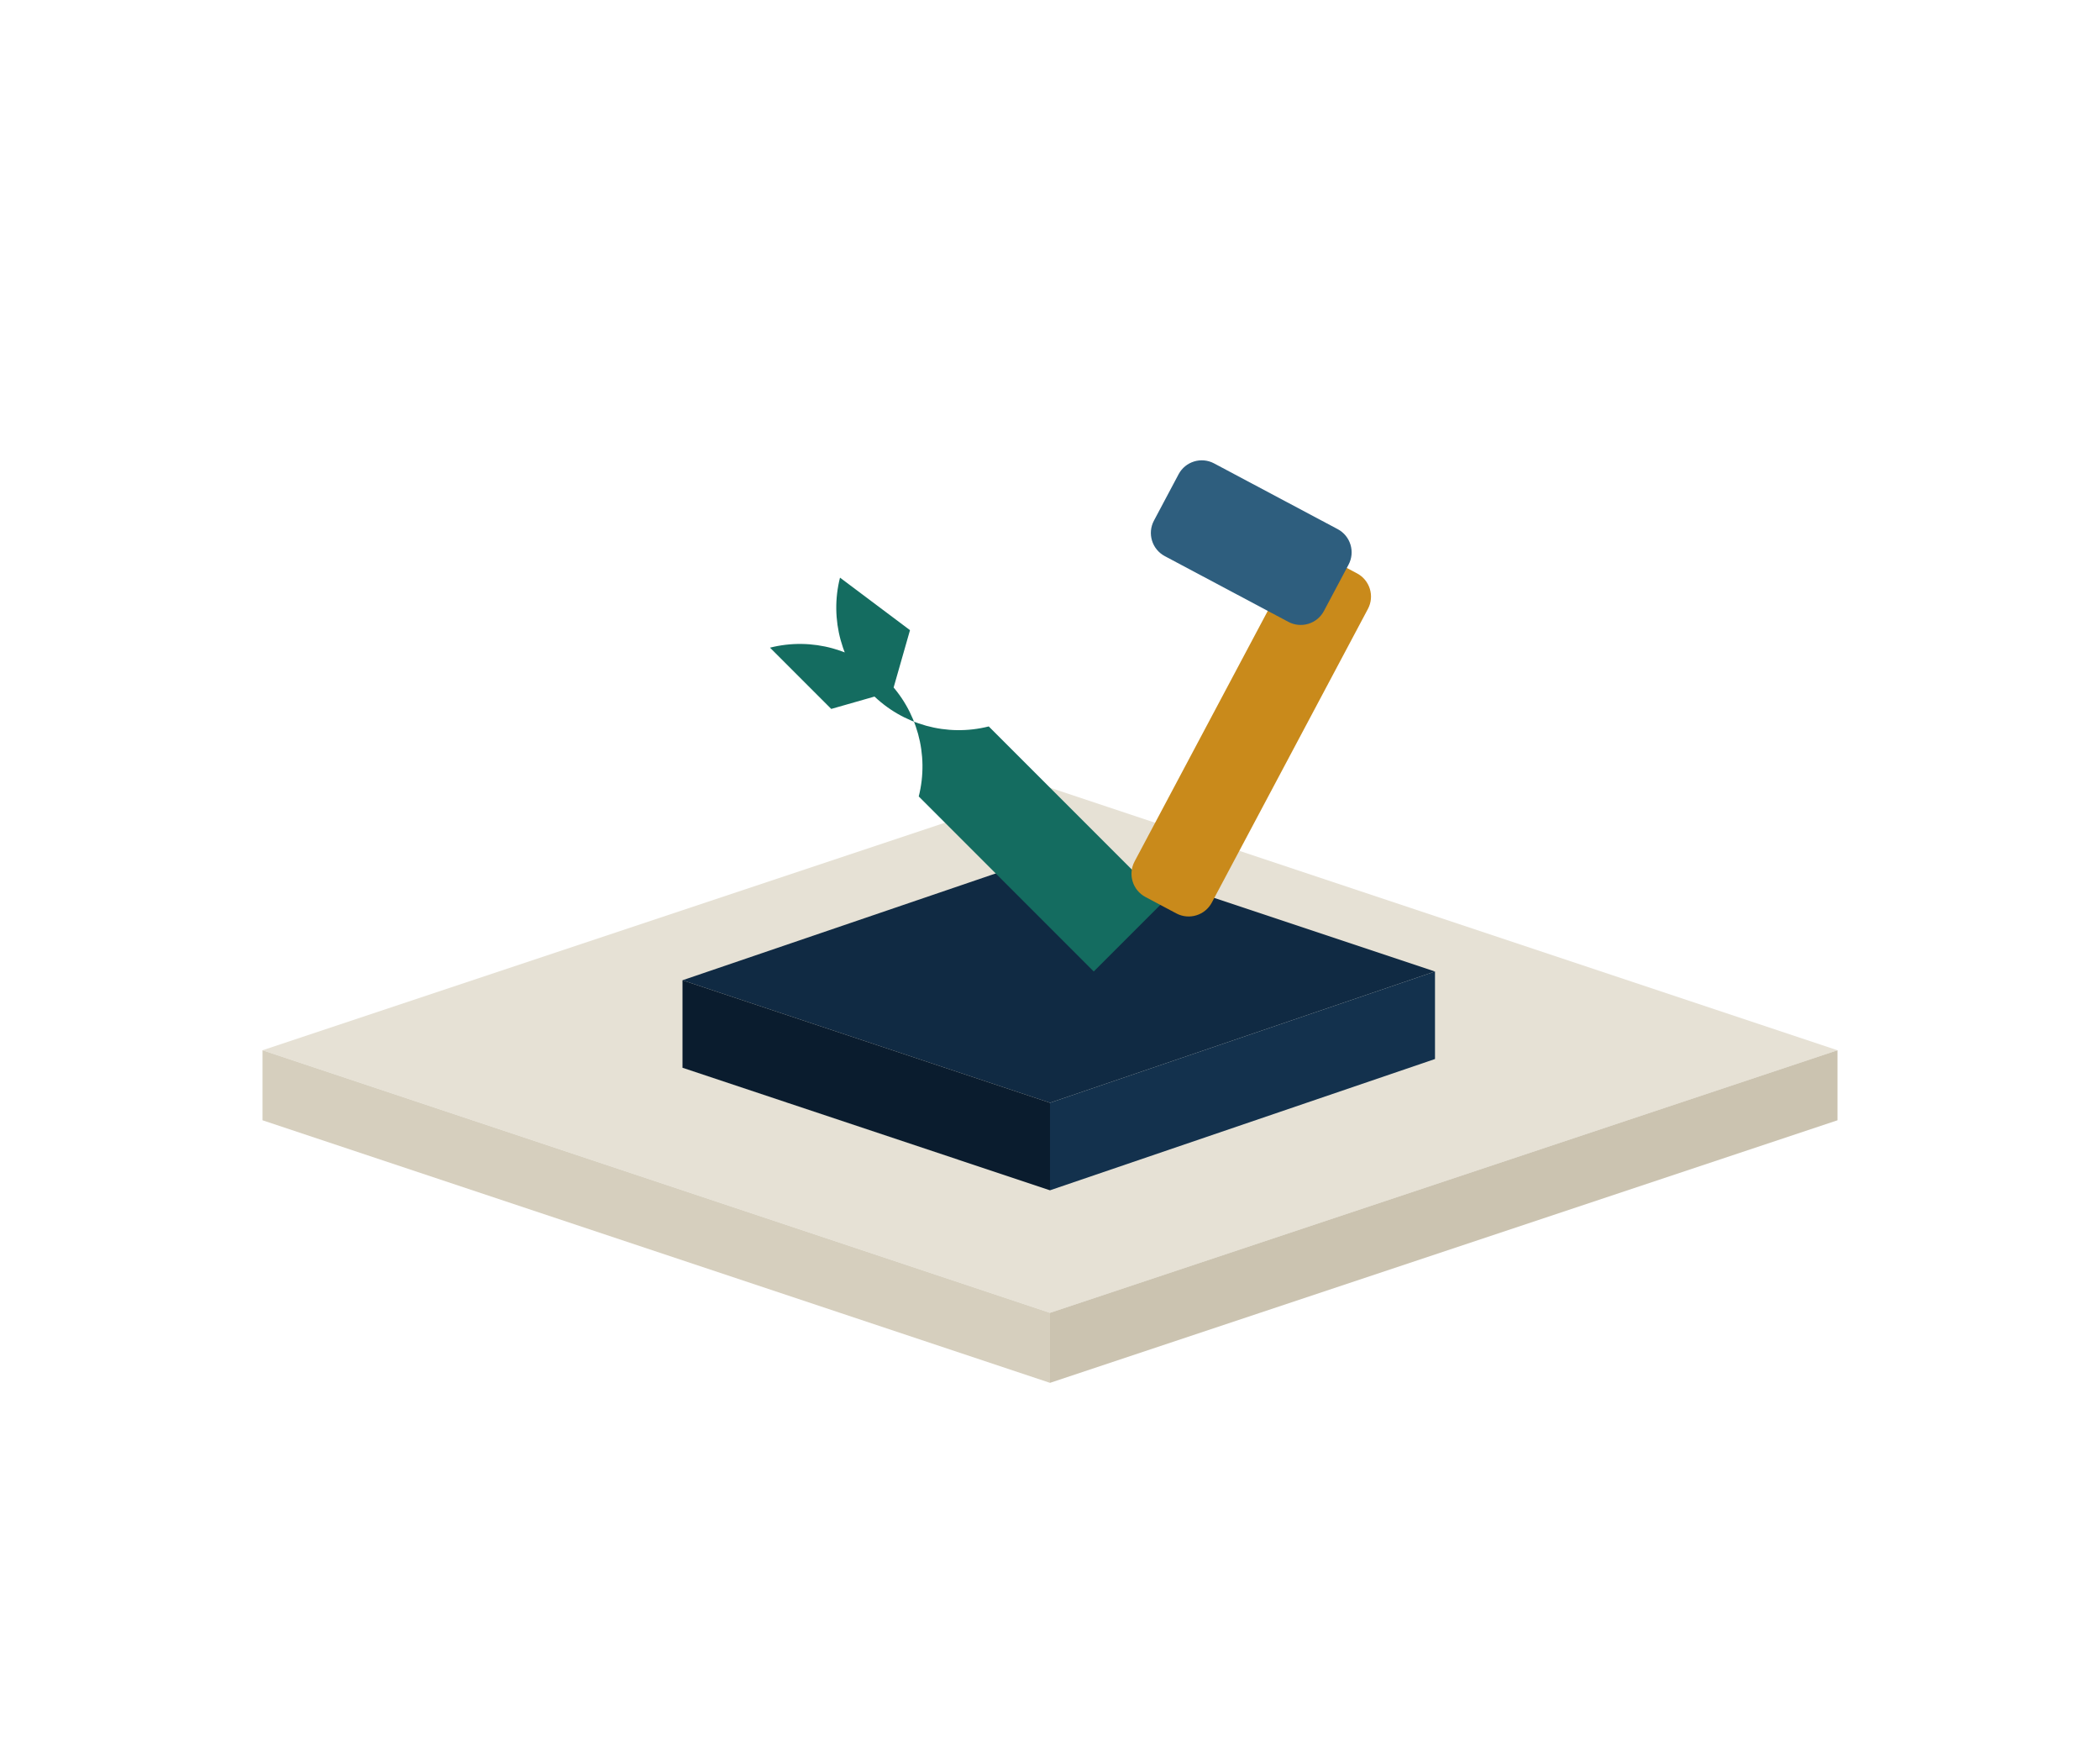
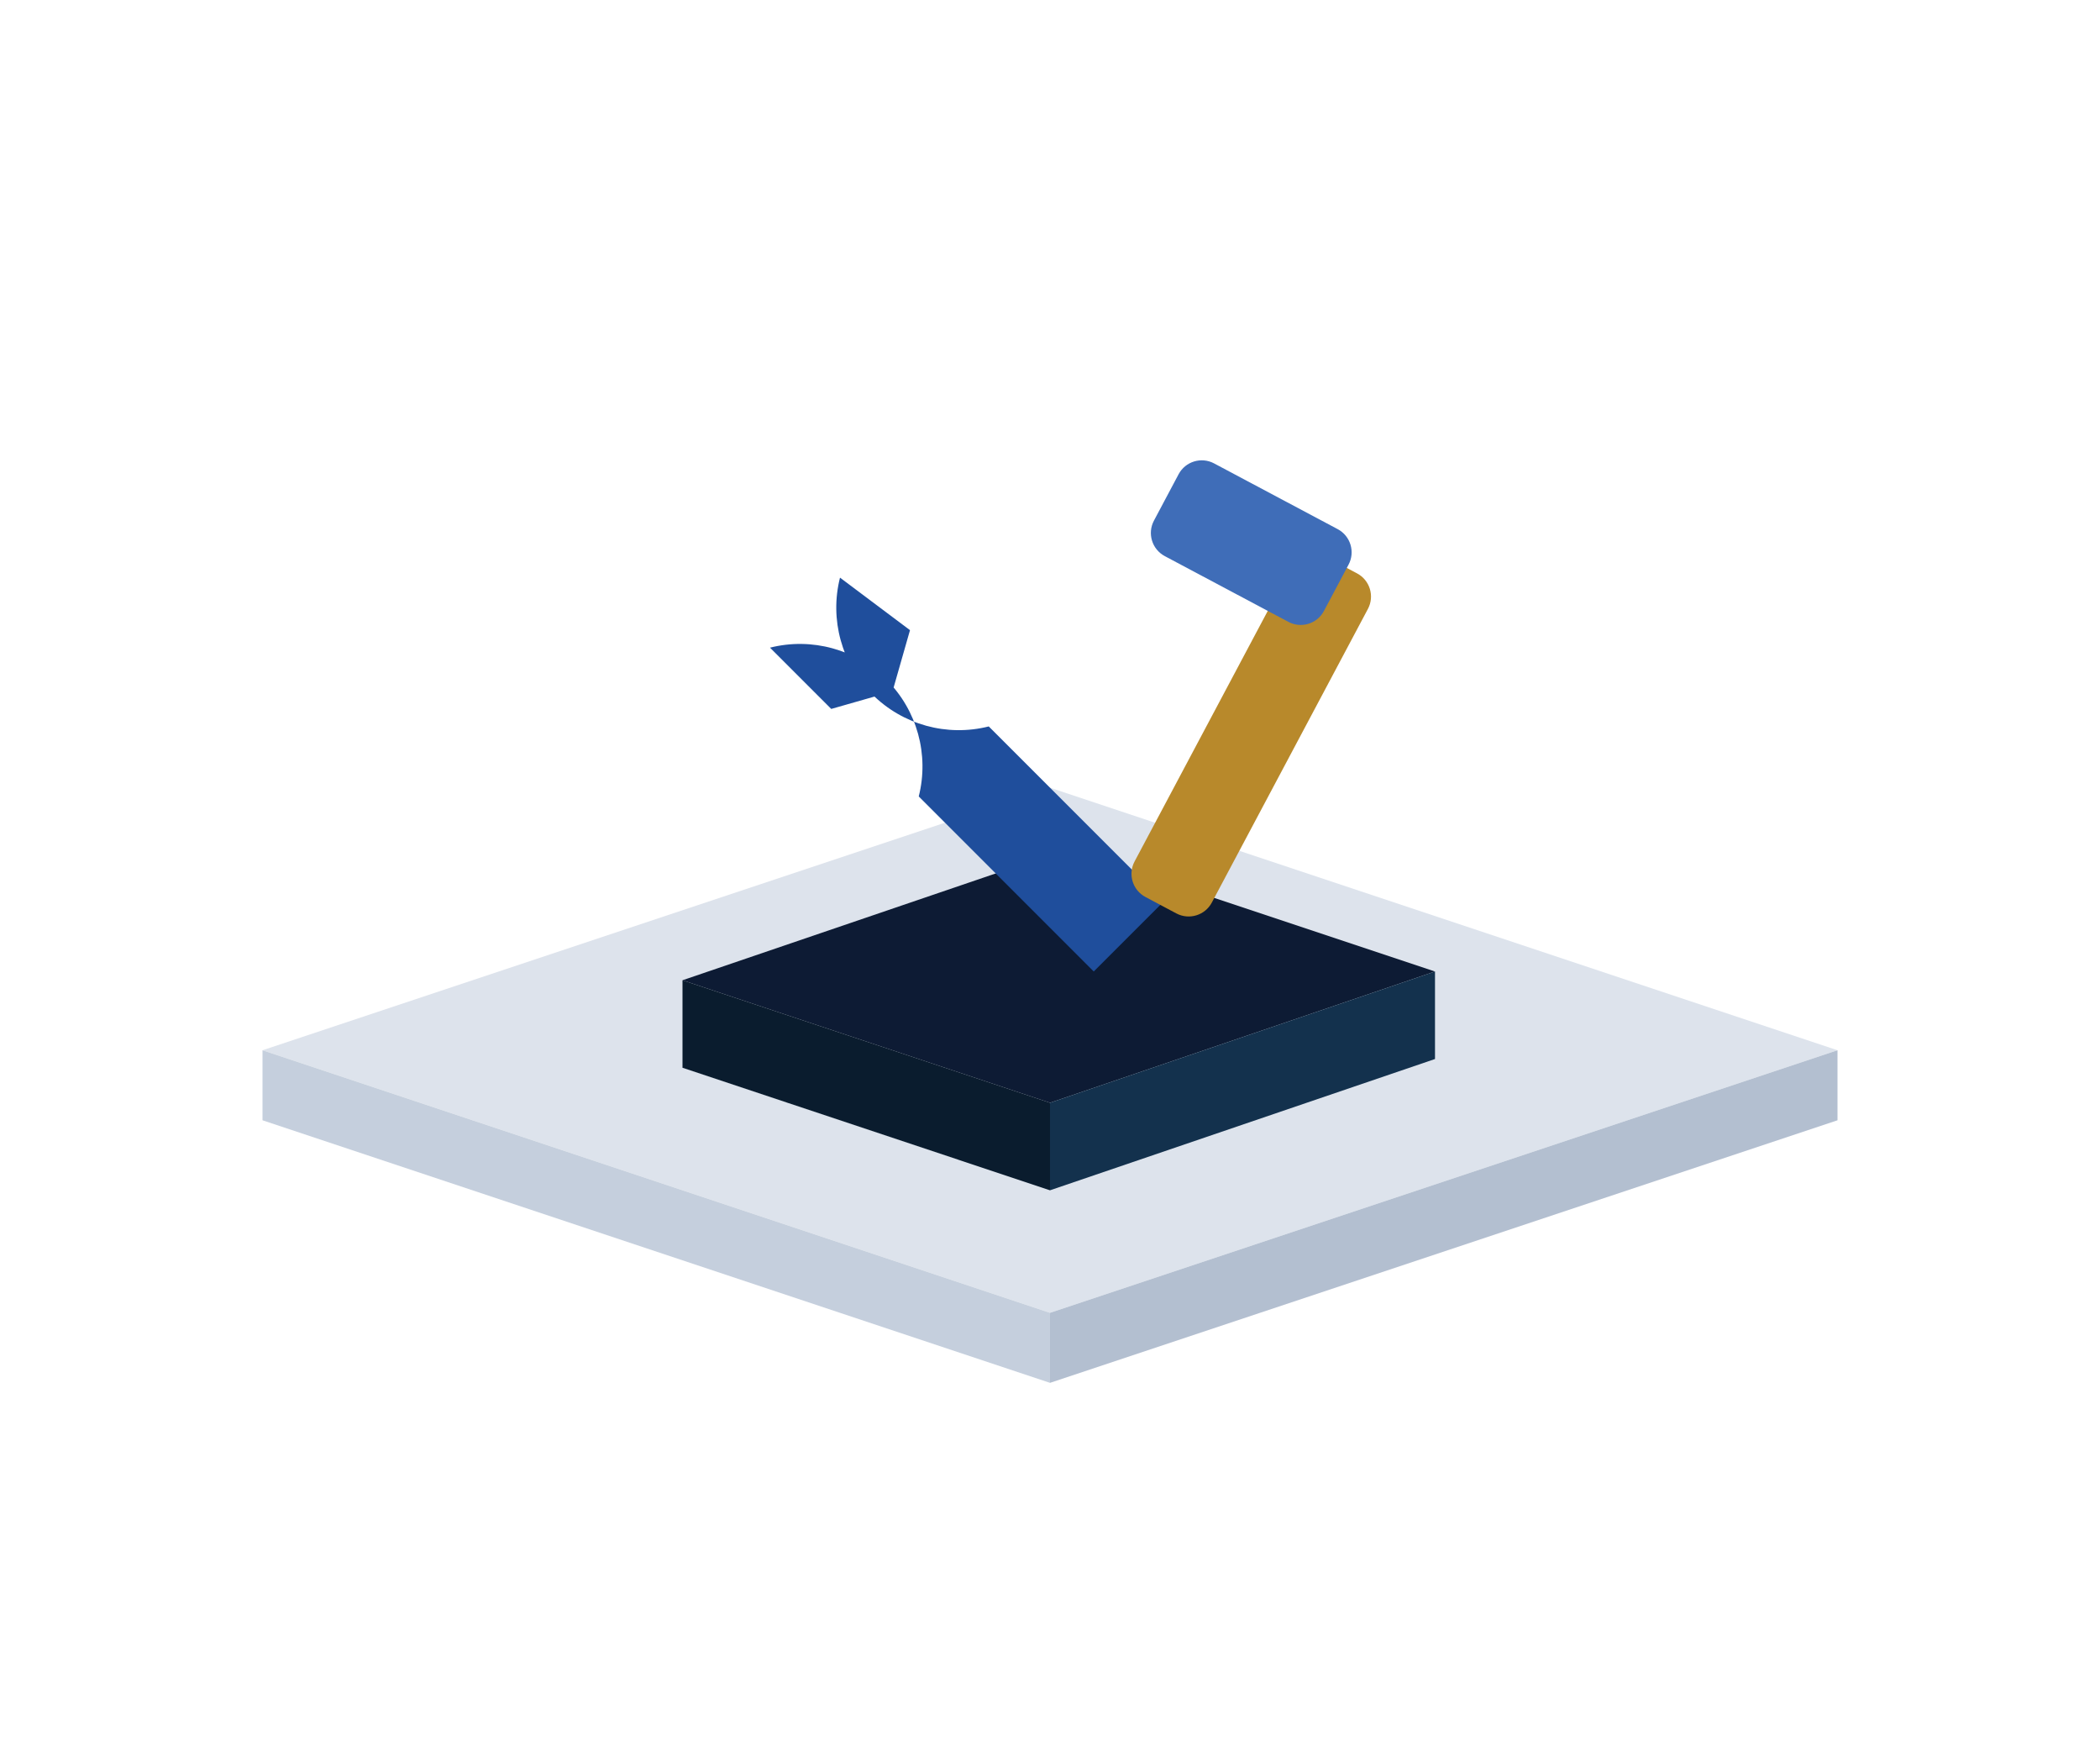
<svg xmlns="http://www.w3.org/2000/svg" viewBox="0 0 240 200" role="img" aria-hidden="true" class="illustration">
-   <path d="M120 150 30 120l90-30 90 30z" fill="#E6E1D5" />
-   <path d="M30 120v8l90 30v-8z" fill="#D6CFBE" />
-   <path d="M210 120v8l-90 30v-8z" fill="#CBC3B0" />
-   <path d="M78 112 120 126l44-15-42-14z" fill="#102A43" />
+   <path d="M120 150 30 120l90-30 90 30z" fill="#DDE3EC" />
+   <path d="M30 120v8l90 30v-8z" fill="#C5CFDD" />
+   <path d="M210 120v8l-90 30v-8z" fill="#B3BFD0" />
+   <path d="M78 112 120 126l44-15-42-14z" fill="#0D1B34" />
  <path d="M78 112v10l42 14v-10z" fill="#0A1C2E" />
  <path d="M164 111v10l-44 15v-10z" fill="#13314D" />
-   <path d="M96 66a14 14 0 0 0 17 17l20 20-8 8-20-20a14 14 0 0 0-17-17l7 7 7-2 2-7z" fill="#146C60" />
-   <rect x="138" y="62" width="10" height="44" rx="3" transform="rotate(28 143 84)" fill="#C98A1B" />
-   <rect x="132" y="56" width="22" height="12" rx="3" transform="rotate(28 143 62)" fill="#2E5E7E" />
+   <path d="M96 66a14 14 0 0 0 17 17l20 20-8 8-20-20a14 14 0 0 0-17-17l7 7 7-2 2-7z" fill="#1F4E9C" />
+   <rect x="138" y="62" width="10" height="44" rx="3" transform="rotate(28 143 84)" fill="#B8892B" />
+   <rect x="132" y="56" width="22" height="12" rx="3" transform="rotate(28 143 62)" fill="#3F6DB8" />
</svg>
